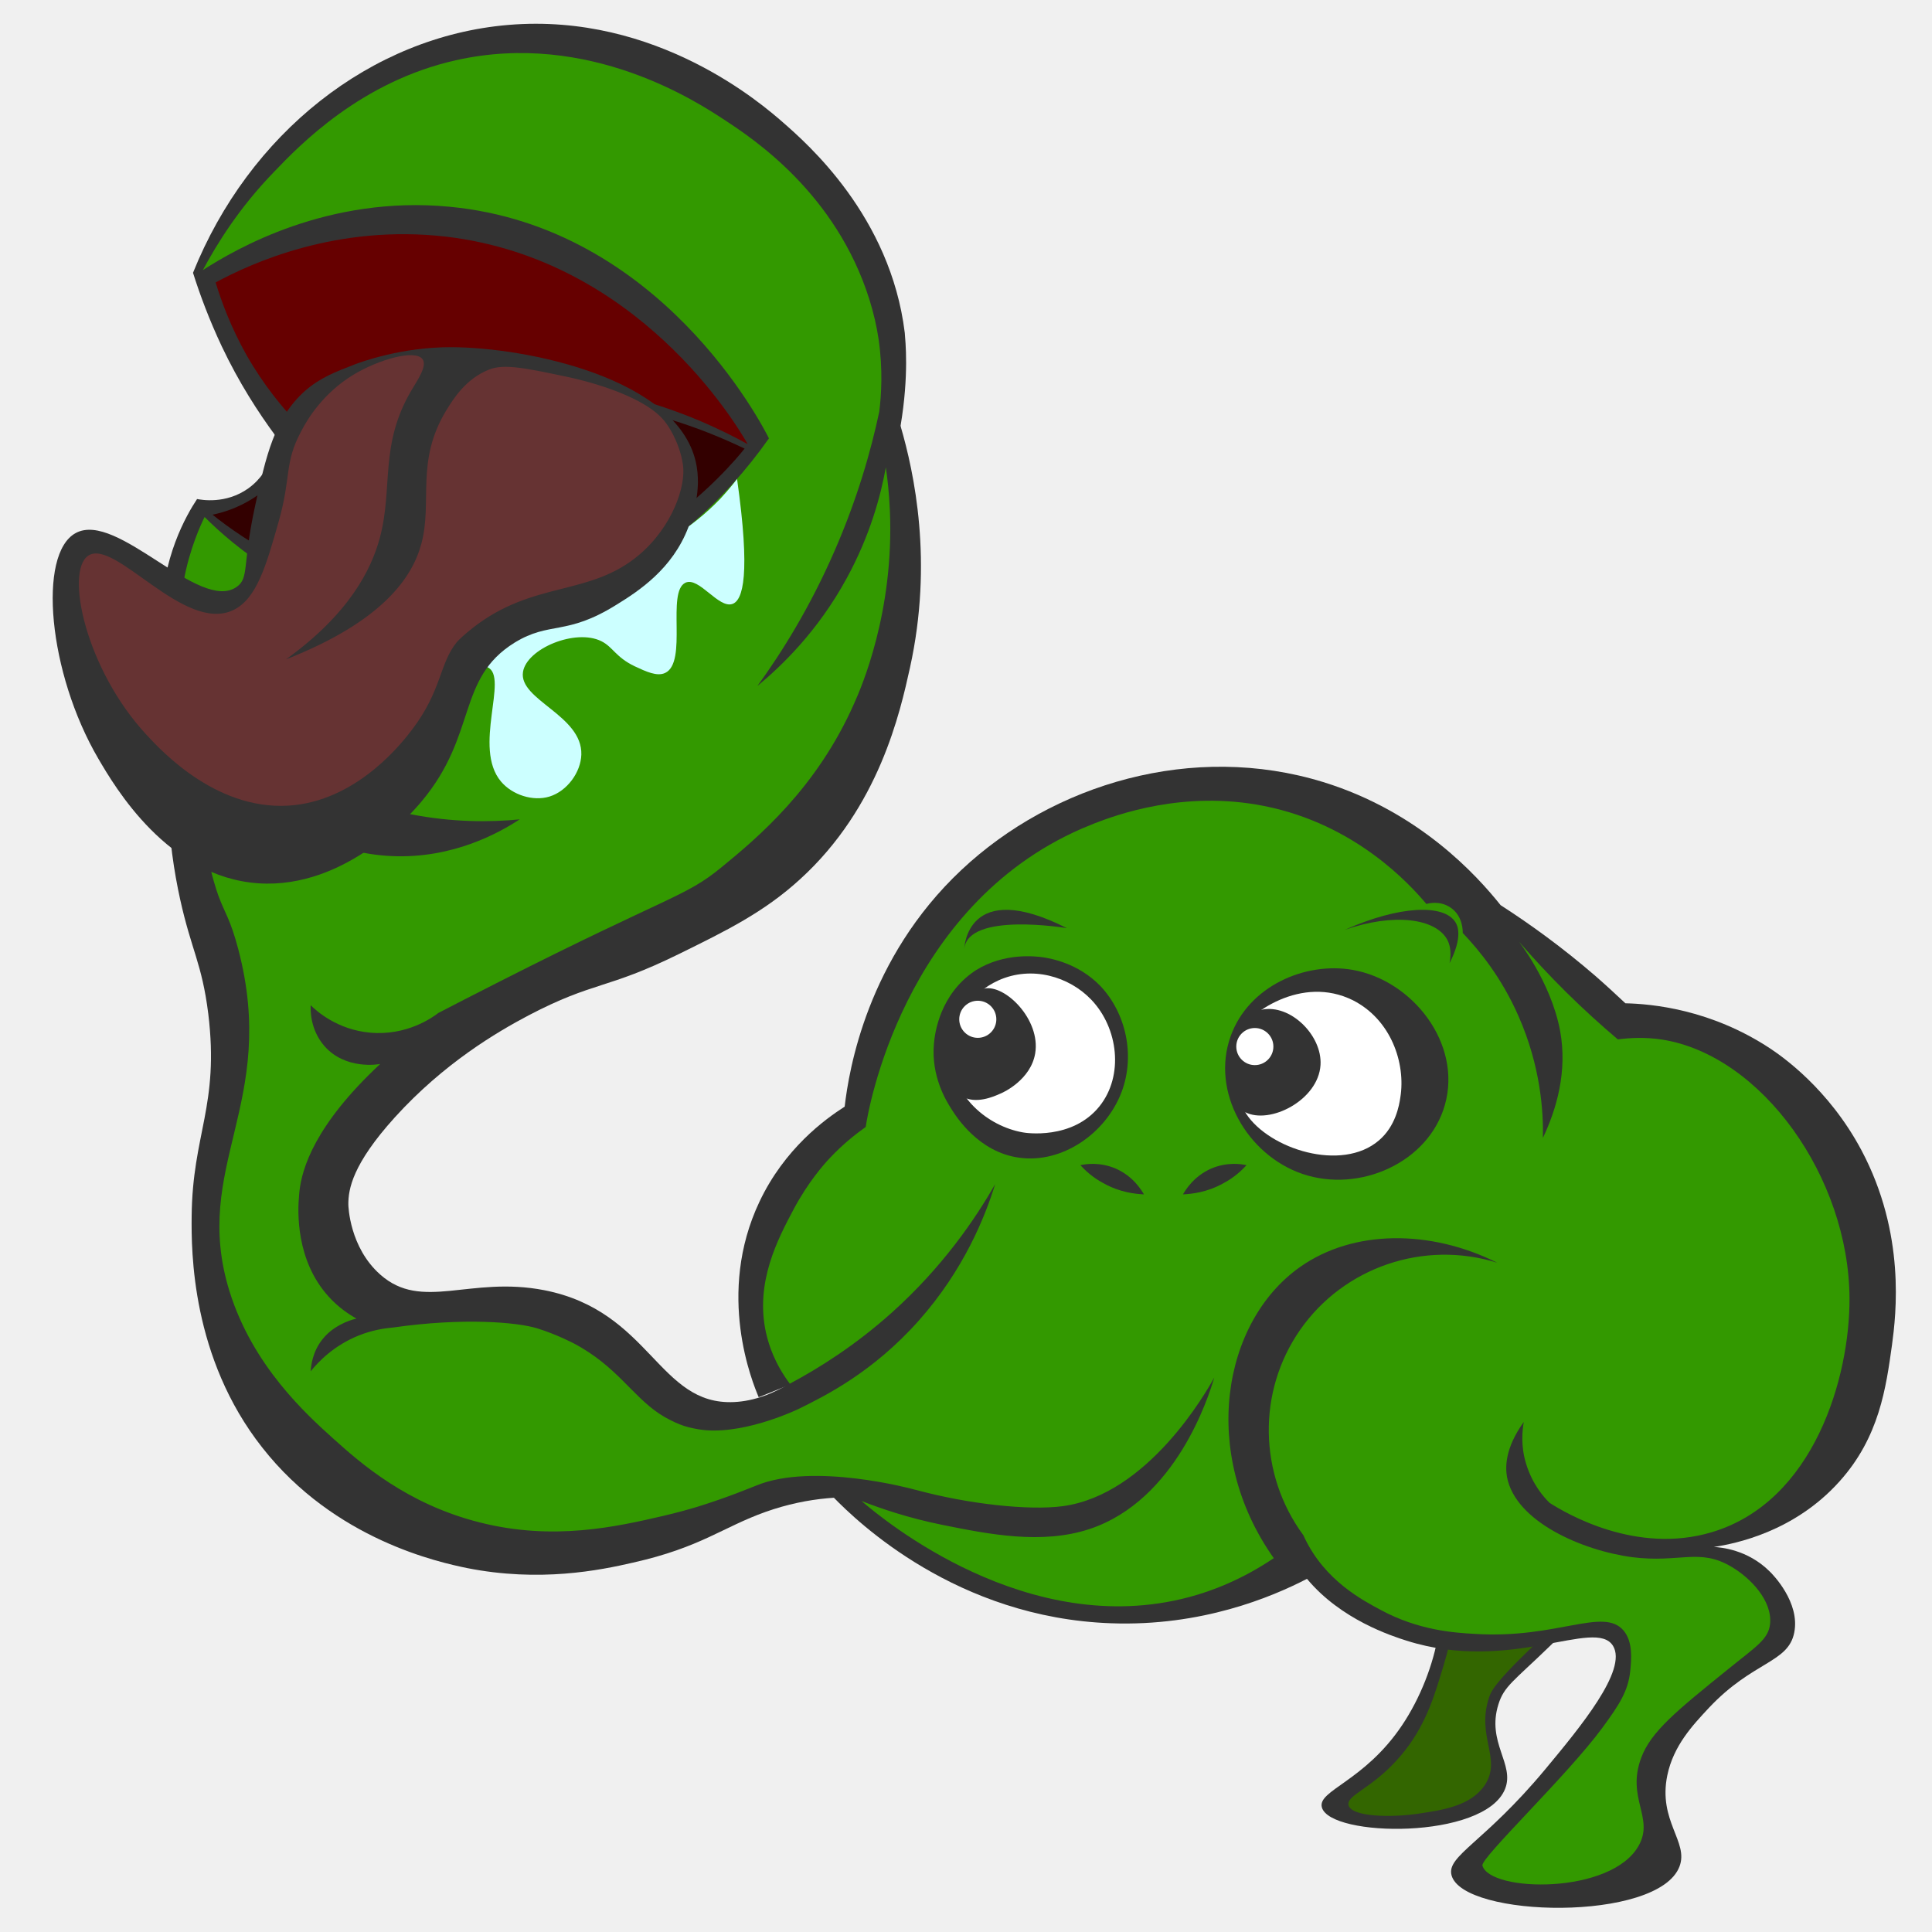
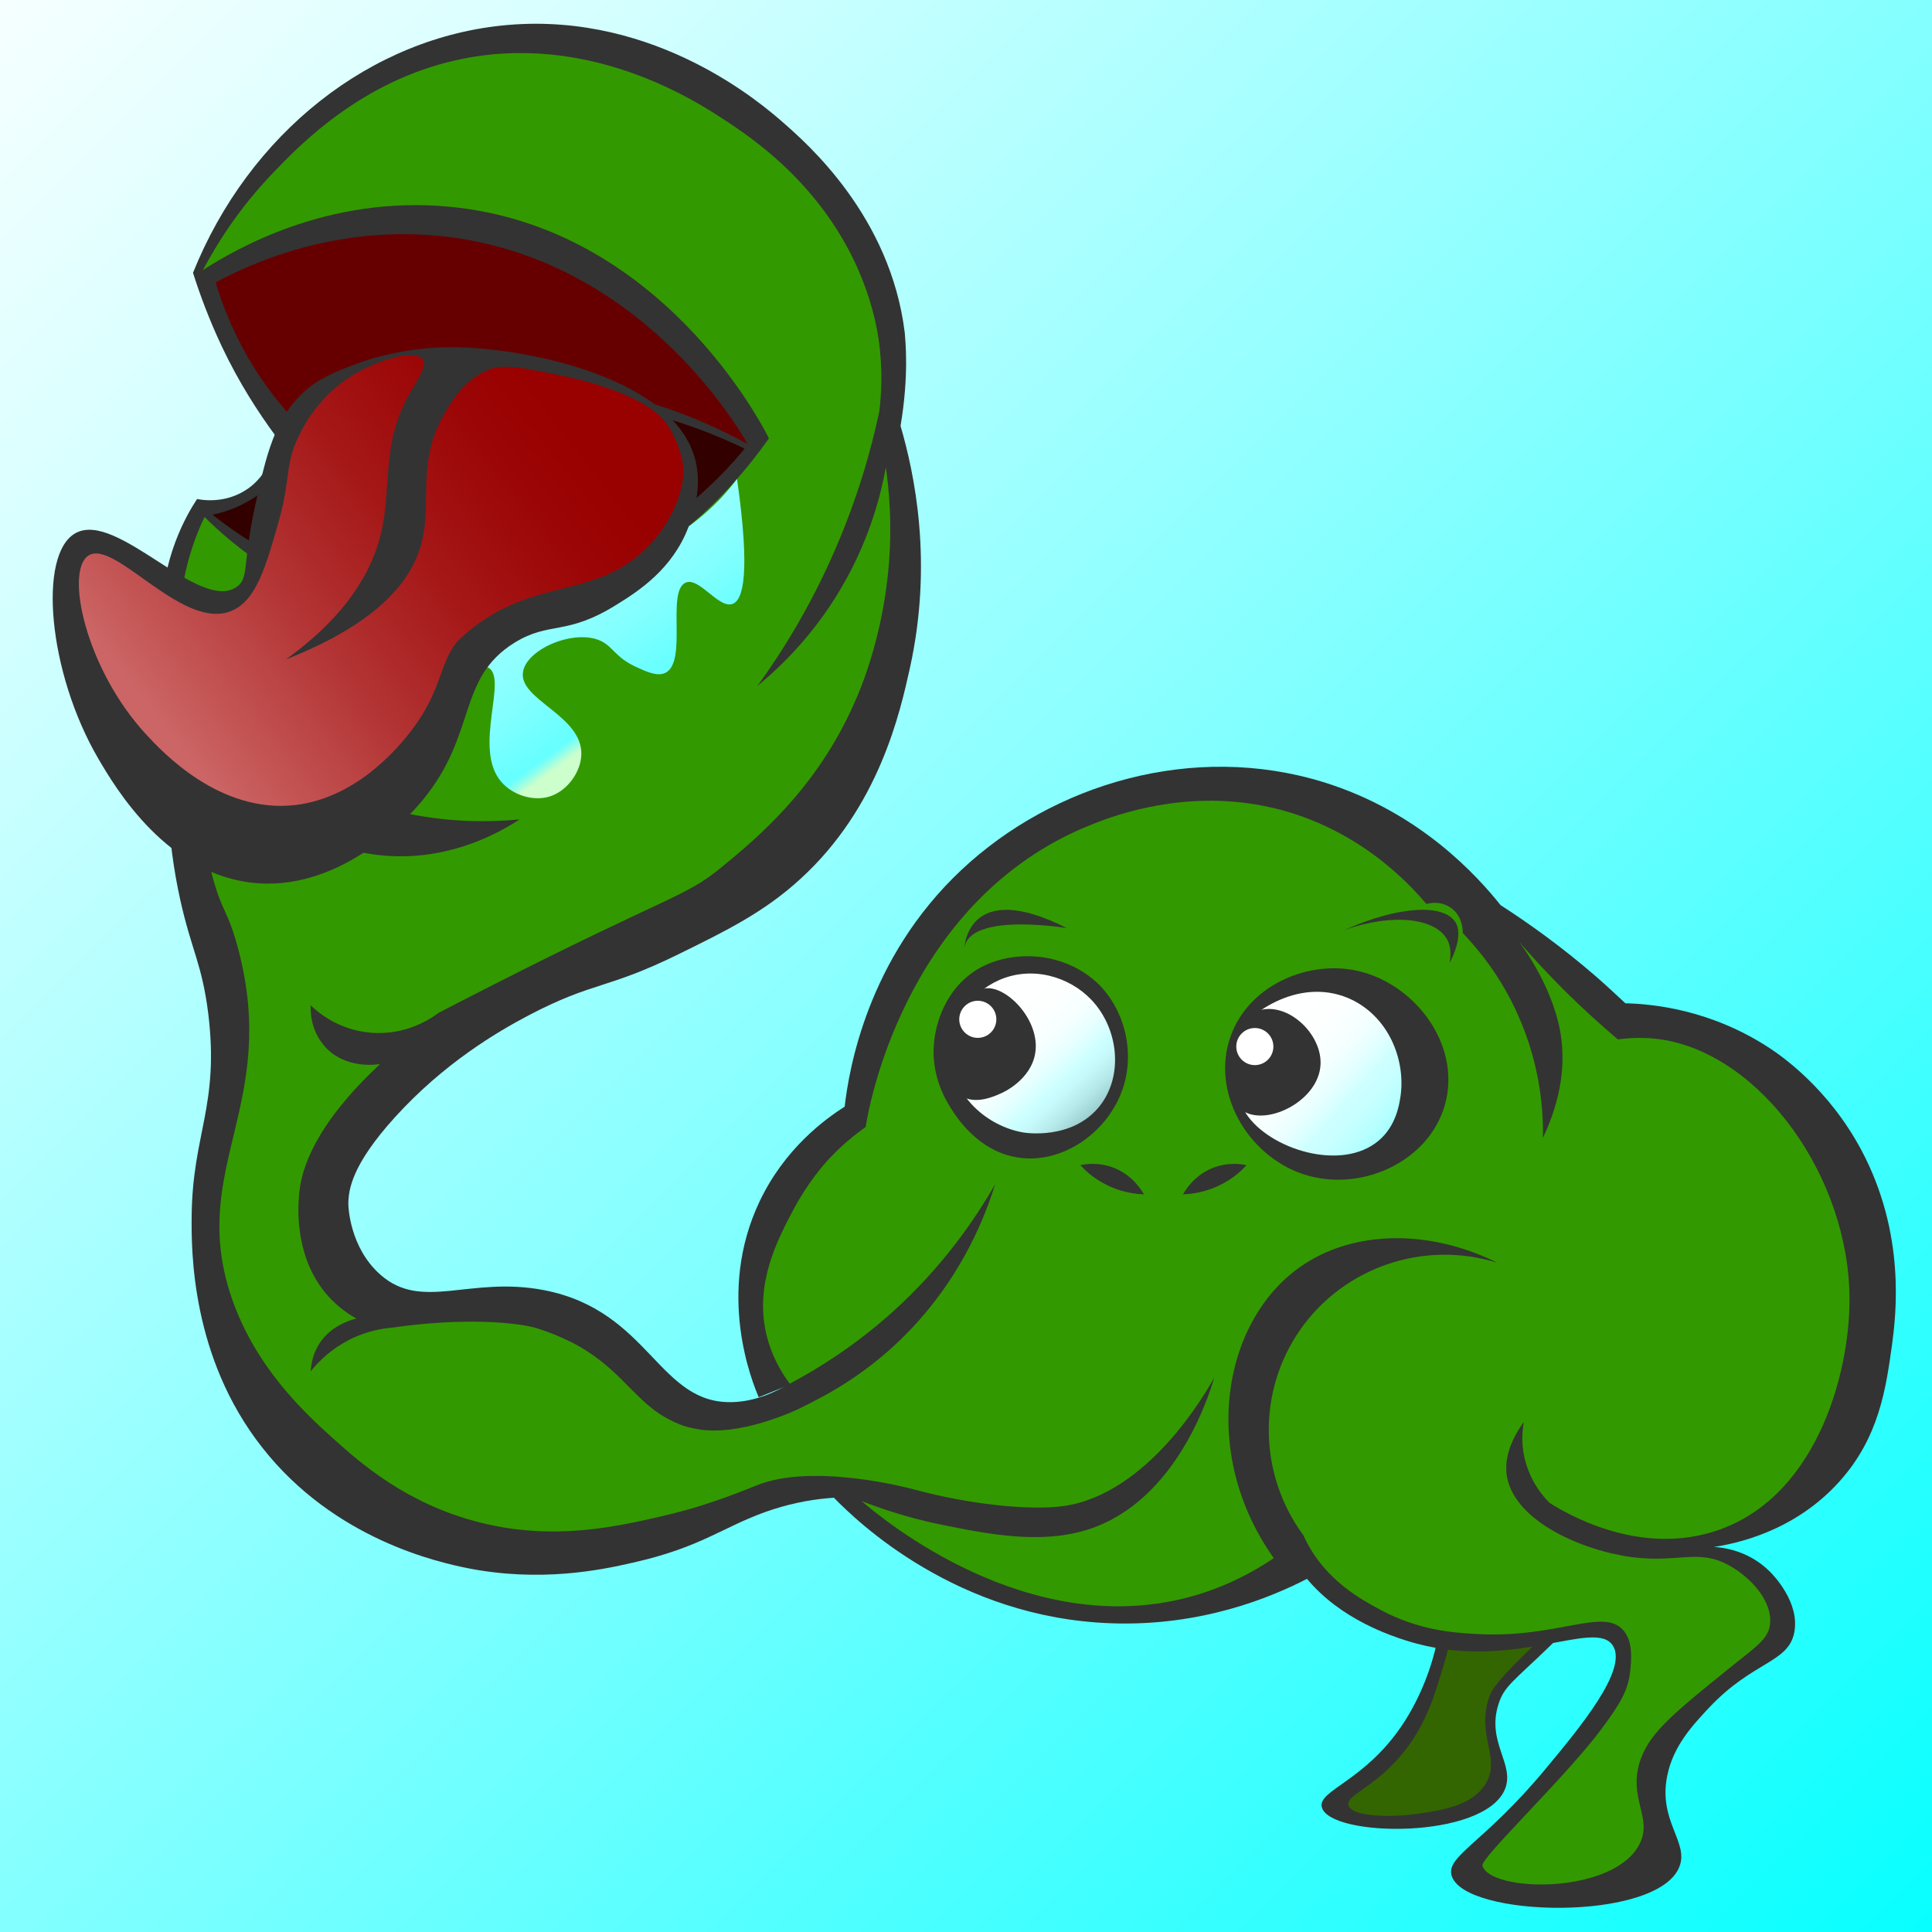
<svg xmlns="http://www.w3.org/2000/svg" version="1.1" id="レイヤー_1" x="0px" y="0px" viewBox="0 0 1000 1000" style="enable-background:new 0 0 1000 1000;" xml:space="preserve">
  <style type="text/css">
- 	.st0{display:none;}
- 	.st1{display:inline;}
- 	.st2{fill:#333333;}
- 	.st3{fill:#336600;}
- 	.st4{fill:#339900;}
- 	.st5{fill:#660000;}
- 	.st6{fill:#CCFFFF;}
- 	.st7{fill:#330000;}
- 	.st8{fill:#663333;}
+ 	.st0{fill:url(#SVGID_1_);}
+ 	.st1{fill:#333333;}
+ 	.st2{fill:#336600;}
+ 	.st3{fill:#339900;}
+ 	.st4{fill:#660000;}
+ 	.st5{fill:url(#SVGID_2_);}
+ 	.st6{fill:#330000;}
+ 	.st7{fill:url(#SVGID_3_);}
+ 	.st8{fill:url(#SVGID_4_);}
	.st9{fill:#FFFFFF;}
+ 	.st10{fill:url(#SVGID_5_);}
</style>
-   <g id="background" class="st0">
-     <g id="backgound" class="st1">
-       <rect x="-49.5" y="-49.5" width="1099" height="1099" />
-       <path d="M1049-49v1098H-49V-49H1049 M1050-50H-50v1100h1100V-50L1050-50z" />
-     </g>
-   </g>
+   <linearGradient id="SVGID_1_" gradientUnits="userSpaceOnUse" x1="-40.51" y1="-45.23" x2="1029.278" y2="1033.9">
+     <stop offset="0" style="stop-color:#FFFFFF" />
+     <stop offset="0.168" style="stop-color:#DAFFFF" />
+     <stop offset="0.544" style="stop-color:#7AFFFF" />
+     <stop offset="1" style="stop-color:#00FFFF" />
+   </linearGradient>
+   <rect x="-49.5" y="-49.5" class="st0" width="1099" height="1099" />
  <g id="レイヤー_8_2_">
-     <path class="st2" d="M896.5,722.4c-32.9,42.3-114.8,40.5-113.9,44.7c0.3,1.7,13-1.7,27.8,4.1c11.8,4.5,29.2,16.5,30.2,31.5   c0.7,11.1-12.4,24.2-38.9,49.8c-18.3,17.7-23.2,20.3-26.1,29.6c-6.3,19.8,8.6,31,3.4,43.9c-10.7,26.4-90.6,25-94.8,9.5   c-2.4-8.8,21.9-13.3,41.5-42.5c18.9-28.1,27.3-70.3,11.9-83.5c-13.7-11.7-33.1,10.3-72.2,5.1c-4.1-0.5-51.2-7.4-71.1-43.9   c-20.6-37.7,1.8-82,9.6-97.3c20.5-40.6,54.9-61.2,88-81c29.5-17.5,54.1-25.9,63.6-28.9c40.3-12.8,76-24.2,104.8-10.8   C912.5,577.1,931.9,676.8,896.5,722.4z" />
-     <path class="st3" d="M733.8,938.8c13-1.9,27.5-4.1,34.7-14.8c9.1-13.7-4.6-25.1,2.3-45.6c1.2-3.5,3.5-8.6,31.8-35   c26.5-24.5,34.8-29.5,34.2-39c-0.6-11-12.5-18.9-18.7-22.9c-15.9-10.4-32.4-9.5-38.5-8.8c-4.3-2-12.9-6.7-19.7-16.3   c-10.2-14.5-8.8-30-8.4-34.1c0.9,6,3.8,18.3,13.4,29.7c5.3,6.1,10.8,10.1,15,12.5c6.6-0.7,16.2-2.1,27.5-4.4   c24.4-4.9,45.6-9.1,60.9-18.8c37.5-23.5,40.1-79.1,40.2-83.5c1.4-38.1-16.2-87.4-54.4-103.1c-7.5-3-24.9-8.7-77.9,7.9   c-57.5,18.1-125,39.2-163.6,103.6c-11.9,19.8-34.9,58.2-19.8,93.6c14,33.1,58.5,57.8,94,51.9c21.1-3.5,39.5-18,52.9-8.6   c5.9,4.1,7.9,10.9,10,17.9c5.1,16.9,0.4,31.6-4.2,46.6c-3.8,12.3-8.9,28.9-23.1,44.1c-13.4,14.5-25.6,17.6-24.4,22.7   C699.7,940.5,720.2,940.8,733.8,938.8z" />
+     <path class="st1" d="M896.5,722.4c-32.9,42.3-114.8,40.5-113.9,44.7c0.3,1.7,13-1.7,27.8,4.1c11.8,4.5,29.2,16.5,30.2,31.5   c0.7,11.1-12.4,24.2-38.9,49.8c-18.3,17.7-23.2,20.3-26.1,29.6c-6.3,19.8,8.6,31,3.4,43.9c-10.7,26.4-90.6,25-94.8,9.5   c-2.4-8.8,21.9-13.3,41.5-42.5c18.9-28.1,27.3-70.3,11.9-83.5c-13.7-11.7-33.1,10.3-72.2,5.1c-4.1-0.5-51.2-7.4-71.1-43.9   c-20.6-37.7,1.8-82,9.6-97.3c20.5-40.6,54.9-61.2,88-81c29.5-17.5,54.1-25.9,63.6-28.9c40.3-12.8,76-24.2,104.8-10.8   C912.5,577.1,931.9,676.8,896.5,722.4z" />
+     <path class="st2" d="M733.8,938.8c13-1.9,27.5-4.1,34.7-14.8c9.1-13.7-4.6-25.1,2.3-45.6c1.2-3.5,3.5-8.6,31.8-35   c26.5-24.5,34.8-29.5,34.2-39c-0.6-11-12.5-18.9-18.7-22.9c-15.9-10.4-32.4-9.5-38.5-8.8c-4.3-2-12.9-6.7-19.7-16.3   c-10.2-14.5-8.8-30-8.4-34.1c0.9,6,3.8,18.3,13.4,29.7c5.3,6.1,10.8,10.1,15,12.5c6.6-0.7,16.2-2.1,27.5-4.4   c24.4-4.9,45.6-9.1,60.9-18.8c37.5-23.5,40.1-79.1,40.2-83.5c1.4-38.1-16.2-87.4-54.4-103.1c-7.5-3-24.9-8.7-77.9,7.9   c-57.5,18.1-125,39.2-163.6,103.6c-11.9,19.8-34.9,58.2-19.8,93.6c14,33.1,58.5,57.8,94,51.9c21.1-3.5,39.5-18,52.9-8.6   c5.9,4.1,7.9,10.9,10,17.9c5.1,16.9,0.4,31.6-4.2,46.6c-3.8,12.3-8.9,28.9-23.1,44.1c-13.4,14.5-25.6,17.6-24.4,22.7   C699.7,940.5,720.2,940.8,733.8,938.8z" />
  </g>
  <g id="レイヤー_9_2_">
-     <path class="st2" d="M963.5,595.4c-17.2-32.3-41.6-48.9-47.1-52.6c-31.1-20.6-61.9-23.2-75.1-23.5c-5-4.7-10.2-9.5-15.7-14.3   c-16.7-14.4-33.2-26.4-48.9-36.5c-12.2-15.3-42.1-48.4-91.8-63.7c-67.2-20.7-139.7,0.7-187.4,45.6   c-48.6,45.7-58.1,103.3-60.3,122.4c-10.2,6.5-31.1,21.7-44.1,49.2c-22.6,47.7-3.6,93.6-0.4,101.2c25.1-10.1,50.3-20.2,75.4-30.3   c-1.8,9.6-4.6,20.5-8.9,32.2c-8.1,21.6-18.7,38.2-27.7,50c12.3,12.6,63.7,62.3,143.6,65.1c46.8,1.7,83-13.5,101.4-23   c17.6,21.2,44,29.6,51.5,32c54.3,17.2,97.7-12.2,106.9,2.7c7.6,12.5-17,42.1-35.1,63.9c-31.7,38.1-51.1,44.7-48.5,54.8   c5.8,22.1,107,24.4,118-4.5c4.9-12.8-11.2-23.5-6.3-47.2c3.2-15.4,13.1-25.9,21.6-35c22.8-24.2,41-23.1,44.1-38.9   c3.1-15.6-11.1-30.1-12.8-31.7c-11.4-11.3-25.3-12.4-28.8-12.6c11.1-1.7,41.6-7.8,65-33.9c20.7-23,24.1-48.6,27.2-70.7   C981.4,680.4,986.5,638.7,963.5,595.4z" />
-     <path class="st2" d="M539.8,495.7c6.6,2.8,22.4,10.6,31.8,27.2c2.4,4.2,6.2,11.1,6.6,21c0.1,2.5,0.1,8.9-2.7,16.4   c-5.3,13.9-16.4,20.6-19.7,22.6c-10.7,6.4-21.1,6.7-27.1,6.9c-5.4,0.2-9.8-0.3-12.9-0.7c-5.5,4.2-13.3,10.8-21.7,19.8   c-20.2,21.7-26.6,40.1-35,54.1c-1.6,2.6-37,60.7-79.1,62.7c-39.3,1.9-43.1-47.1-98.3-57.9c-38.5-7.5-63.3,11.1-84.9-8.1   c-15.9-14.1-16.5-35.4-16.5-36.4c0-7.7,2-20.6,24.1-45c25.4-28,52.8-44.1,69.1-52.7c34.2-17.9,40.1-13.2,77.9-31.8   c24.4-12,44-21.6,62.7-38.7c41-37.3,51.8-86.5,56.9-109.5c12.1-54.9,2.2-100.9-4.9-125.2c-5.6,18-33.4,100.8-118.3,144.8   c-79.4,41.2-178,32.6-256-21.2c-9.1,53-4.7,93.5,1.4,121.3c5.9,26.8,11.3,33.2,14.6,59.4c5.8,47.7-8.2,62.1-8.6,104.8   c-0.2,18.3-0.1,73.2,36.5,119.7c37.6,48,92,59.5,105.9,62.4c37.7,7.5,68.8,1.2,86.1-2.8c35.1-7.9,46.2-18.3,68.7-26.3   c88.2-31.1,151.8,45.9,213.7,14c15-7.8,35.3-24.7,49.1-67.1c-52.3-111.5-67.9-154.6-66.6-164.6c0.1-0.5,0.2-5,0.6-11.1   c0.3-4.5,0.4-13.7-4.3-23.6c-4.6-9.7-11.4-15-18.6-20.3C564.4,505.5,554.4,499.2,539.8,495.7z" />
-     <path class="st2" d="M466.1,220.6c-14.8,88.1-77.4,144.8-81.9,149.4c0,0-78.2,69.6-186,64c-26.8-1.5-44.3-9.3-48.7-11.4   c-29-13.7-44-35.3-47-39.9c-17.5-26.3-18.9-52.4-18.9-62.3c-0.1-31.4,12.9-53.8,18.4-62.1c2.2,0.4,14.8,2.8,26.5-5.5   c13.5-9.7,14.2-25.4,14.2-27.1c-9-12.2-19-27.6-27.9-46.4c-6.5-13.8-11.3-26.7-14.9-38.1c28.9-72,92-122.3,163.2-128.3   c77-6.5,131.9,41.5,142.1,50.4c12.6,11,55.7,48.6,63.1,108.9C468.6,176.4,470.6,193.9,466.1,220.6z" />
-     <path class="st4" d="M896.1,810.9c-16.5-9.8-26.7-1.8-51.2-4.9c-25.8-3.4-60.6-18.4-64.9-41.6c-0.8-4.9-1.2-14.6,8.7-28.4   c-0.7,4.1-1.7,12.2,1.2,21.6c3.2,10.6,9.1,17.3,12.2,20.3c8.8,5.6,44.8,26.8,83.8,15.2c53.2-15.8,71.6-80.5,71.4-121.1   c-0.3-62.6-45.4-125.7-96.9-133.9c-9.1-1.4-17.1-0.9-23-0.1c-8.6-7.3-17.6-15.4-26.8-24.5c-9-8.9-17.1-17.7-24.3-26   c-1.2-1.4,16.3,20,21.2,46c3.9,21.2-1.9,40.7-8.9,55.5c0.3-13.4-1.1-36.9-12.6-63c-8.8-20.1-20.5-34.3-28.9-43.1   c0-0.4,0.4-8.7-6.4-13.2c-5.5-3.7-11.5-2.1-12.4-1.8c-8.5-10.1-36.7-41.3-83.9-50.7c-41.9-8.4-77,4.8-87.7,8.9c0,0-3.5,1.4-6.8,2.8   c-92.7,40.4-110.7,146.4-111.8,154.4c-5.2,3.7-11.8,8.9-18.4,15.9c-3.5,3.7-11.4,12.7-18.8,26.5c-8.3,15.6-20.2,38.1-14.4,64.2   c1.5,6.6,4.6,16,12.3,26.3c15.2-8.1,33.8-19.8,52.7-36.7c26.4-23.7,43.2-48.4,53.6-66.6c-5.3,17.1-16.2,44.3-39.5,70.6   c-24,27-48.8,39.1-61.9,45.6c0,0-26.1,12.8-48.1,11.2c-5.1-0.4-9.7-1.7-9.7-1.7c-2.6-0.7-5.5-1.8-9-3.6   c-16.2-8-23.4-22.7-42.2-35.1c-2.6-1.7-5.1-3.2-7.6-4.5c0,0-8.8-4.7-19.2-7.9c-10.2-3.1-37.9-5.6-74.3-0.4   c-4.7,0.4-11,1.4-17.8,4.1c-13,5.2-21.1,13.7-25,18.6c0.2-3.1,1-10.3,6.2-16.7c3.4-4.3,7.5-6.5,9.1-7.4c3.3-1.8,6.3-2.7,8.4-3.2   c-3.9-2.2-9.4-5.8-14.5-11.5c-16.9-18.7-16-43.9-15.2-52.3c0-0.1,0.1-1.1,0.2-2.2c1.3-11.6,7.8-34.1,41.8-65.8   c-0.8,0.2-18.1,3.2-29-9.4c-7.3-8.5-7.1-18.5-7-21c3,3,13.8,12.7,30.8,14.2c18.9,1.7,32.2-7.8,35.3-10.2c7.2-3.7,18.3-9.5,32-16.4   c87.5-44.4,95.6-43.5,114.3-58.8c19.1-15.6,49.6-41.2,69-85.2c3.5-7.8,20.7-47.2,18.4-99.7c-0.4-9.2-1.3-16.9-2.1-22.3   c-2.6,14.5-8.1,35.2-20.3,57.5c-15,27.5-33.8,45.4-46.2,55.7c12.8-17.6,27.3-40.9,39.9-69.8c11.8-27,18.9-51.9,23.2-72.2   c1.1-8.7,1.9-21.8-0.3-37.3c-1-6.8-2.6-13.7-4.8-20.8c-17.3-54.9-60-83.1-75.1-93c-13.3-8.7-69.9-46.4-139-30.8   C186.8,42.2,155,75.2,142,88.8c-18.2,18.7-29.7,37.4-37,51C121.8,129,169.6,101,232.6,107C341.9,117.3,394.5,219.9,398,226.9   c-47.2,67.1-121.8,103.5-193.1,92.4c-49.9-7.8-83.8-36.5-99-51.7c-3.5,7-24.5,52.1-2.9,90.3c1.3,2.3,2.7,4.4,4.1,6.4   c15.8,15.7,51.3,46.6,105.2,57.1c21.9,4.3,41.4,4.2,56.7,2.7c-10.1,6.6-34.3,20.5-66.4,19c-62.4-2.9-95.3-60.8-97.5-64.8   c-0.8,35.3,1.6,61.7,4,71.9c2,8.4,4.2,14.1,4.2,14.1c3.1,8.3,6,11.7,10,26.9c21.1,80-24.6,112.5-4.5,177.2   c12.1,38.7,39.8,63.7,53.8,76.3c14,12.6,38,33.8,75.7,43.3c38.2,9.7,70.9,2.2,95.1-3.4c6.8-1.6,12.6-3.2,17.6-4.7   c16.4-5.1,27.8-10,30.5-11c29.5-12.2,81.1,1.9,81.1,1.9c0.4,0.1,0.9,0.3,1.6,0.4c27.3,7.4,58.5,10.7,75.8,8.4   c44.2-5.9,74.5-59.3,78.5-66.6c-2.8,9.6-19.7,63.5-64.5,78.4c-24.7,8.2-52.3,2.7-76.1-2.1c-17.9-3.6-32.3-8.6-42-12.4   c11.4,9.8,86.1,71.9,169.4,49.8c12.5-3.3,27.8-9.3,44-20.2c-38.4-54.2-26.7-122.3,13.6-150.7c27.6-19.5,67.5-19.5,102.1-2.2   c-38-11.9-79.5,2.3-102.1,34.8c-22.2,31.9-21.5,74.7,1.7,106.2c0.2,0.3,0.4,0.9,0.7,1.5c10.7,22.3,30.1,32.2,39.7,37.4   c19.3,10.3,37.3,11.6,48.4,12.2c42.4,2.7,66.4-14,76.9-1.8c5,5.9,4.1,15,3.5,21.1c-1.1,10.3-5.6,17.3-14.5,29.4   c-17.9,24.4-63,67.3-62,71.2c3.8,13.9,67,15.2,81-10.5c7.9-14.4-6.6-24.5,1.2-45.3c5-13.5,18.3-24.3,44.8-45.7   c14.5-11.8,21.1-15.5,21.9-23.7C917.3,828.5,906.2,816.8,896.1,810.9z" />
-     <path class="st5" d="M111.6,146.2c18.3-9.9,62.6-30.3,119.4-23.7c99.3,11.8,150.1,96.9,156,107.4c-6.1-3.4-14.7-7.8-25.1-12.2   c-43.2-18.2-81.1-20.3-97.5-20.5c-49.8-0.7-88.5,13.1-109.8,22.6c-8.2-8.5-18.1-20.4-27-36C119.7,169.7,114.8,156.7,111.6,146.2z" />
-     <path class="st6" d="M381.5,247.9c7,49.4,3.1,62.8-2.4,64.7c-7.2,2.5-17.3-14.2-24.3-11c-10,4.7,1.3,41.1-10.5,46.7   c-4.2,2-9.9-0.7-15.7-3.4c-9.9-4.7-11.3-10-17.3-13c-13.4-6.7-38.7,3.8-40.6,15.9c-2.3,14.5,30.8,22.4,30.2,42.8   c-0.3,9.2-7.4,18.9-16.5,21.7c-8.5,2.6-19.2-0.8-25.1-7.8c-14.8-17.6,4.2-54.1-6.9-59.1c-0.2-0.1-0.3-0.1-0.8-0.3   c-7-2.5-48-17.6-46.2-29.2c2.8-18.3,107.3,4.8,167.4-57.7C376.7,254,379.6,250.4,381.5,247.9z" />
-     <path class="st7" d="M110,266.4c15,12,55.3,41,113.2,43.2c95.3,3.6,155.3-68.7,162.2-77.4c-23.9-11.5-44.6-17.3-58.8-20.4   c-83.8-18.3-162.4,7.9-178.2,29.3c-1.5,2-7.1,10.3-17.7,17C122.9,263,115.4,265.3,110,266.4z" />
-     <path class="st2" d="M183.9,188.5c2.2-0.8,23.5-8.9,49.7-8.8c38.7,0.1,116.4,15.8,126.5,59.2c3.5,15-2,29.3-3.8,34   c-8.3,21.7-25.7,33-37.2,40.1c-26.1,16.3-34.4,8.4-52.7,19.6c-30.2,18.7-19.1,47.4-48.1,82.1c-4.8,5.8-39,45.5-84.5,42.5   c-47-3.2-74.3-49.8-82.9-64.5c-26-44.4-31.5-106.1-11.7-116.8c21.5-11.7,64.2,41.6,83.4,27.8c6.4-4.6,2.8-11.1,9.3-41.2   c5.8-26.8,10.2-46.1,26-60.2C165.7,195.5,173.5,192.5,183.9,188.5z" />
-     <path class="st8" d="M182.7,194.1c13.3-8.1,32.2-13.4,36-8.2c2.5,3.5-2.4,10.5-5.6,15.9c-16.9,28.5-9.5,50.4-16.5,76.6   c-4.5,16.7-16.1,39.5-48.6,62.9c50.4-19.8,65.5-42.7,70.1-59.9c5.9-21.8-3.2-42.5,12.9-69c3.8-6.2,10.1-16.3,22.1-21.1   c7.9-3.2,19.5-0.7,42.5,4.2c5.8,1.3,34.2,8,46.5,20.4c1.2,1.2,2.1,2.3,3,3.6c0,0,6.6,8.8,8.4,21.1c1.6,11-5.4,31.9-22.7,46.6   c-25.7,21.7-54.6,13.1-86.1,37.8c-4.3,3.4-7.1,6-8.3,7.4c-9,11.1-7.7,24.9-23,45.1c-4.7,6.2-26.9,35.3-60.7,39.2   c-39.1,4.4-68.8-27.6-77-36.5c-31.3-33.8-42.2-84.5-30-92.6c13.8-9.1,49.5,40.3,75,28.2c12.2-5.8,17.1-23.2,23.5-45.7   c6.7-23.6,2.8-30.2,11.6-46.7C159.3,216.5,167.5,203.4,182.7,194.1z" />
+     <path class="st1" d="M963.5,595.4c-17.2-32.3-41.6-48.9-47.1-52.6c-31.1-20.6-61.9-23.2-75.1-23.5c-5-4.7-10.2-9.5-15.7-14.3   c-16.7-14.4-33.2-26.4-48.9-36.5c-12.2-15.3-42.1-48.4-91.8-63.7c-67.2-20.7-139.7,0.7-187.4,45.6   c-48.6,45.7-58.1,103.3-60.3,122.4c-10.2,6.5-31.1,21.7-44.1,49.2c-22.6,47.7-3.6,93.6-0.4,101.2c25.1-10.1,50.3-20.2,75.4-30.3   c-1.8,9.6-4.6,20.5-8.9,32.2c-8.1,21.6-18.7,38.2-27.7,50c12.3,12.6,63.7,62.3,143.6,65.1c46.8,1.7,83-13.5,101.4-23   c17.6,21.2,44,29.6,51.5,32c54.3,17.2,97.7-12.2,106.9,2.7c7.6,12.5-17,42.1-35.1,63.9c-31.7,38.1-51.1,44.7-48.5,54.8   c5.8,22.1,107,24.4,118-4.5c4.9-12.8-11.2-23.5-6.3-47.2c3.2-15.4,13.1-25.9,21.6-35c22.8-24.2,41-23.1,44.1-38.9   c3.1-15.6-11.1-30.1-12.8-31.7c-11.4-11.3-25.3-12.4-28.8-12.6c11.1-1.7,41.6-7.8,65-33.9c20.7-23,24.1-48.6,27.2-70.7   C981.4,680.4,986.5,638.7,963.5,595.4z" />
+     <path class="st1" d="M539.8,495.7c6.6,2.8,22.4,10.6,31.8,27.2c2.4,4.2,6.2,11.1,6.6,21c0.1,2.5,0.1,8.9-2.7,16.4   c-5.3,13.9-16.4,20.6-19.7,22.6c-10.7,6.4-21.1,6.7-27.1,6.9c-5.4,0.2-9.8-0.3-12.9-0.7c-5.5,4.2-13.3,10.8-21.7,19.8   c-20.2,21.7-26.6,40.1-35,54.1c-1.6,2.6-37,60.7-79.1,62.7c-39.3,1.9-43.1-47.1-98.3-57.9c-38.5-7.5-63.3,11.1-84.9-8.1   c-15.9-14.1-16.5-35.4-16.5-36.4c0-7.7,2-20.6,24.1-45c25.4-28,52.8-44.1,69.1-52.7c34.2-17.9,40.1-13.2,77.9-31.8   c24.4-12,44-21.6,62.7-38.7c41-37.3,51.8-86.5,56.9-109.5c12.1-54.9,2.2-100.9-4.9-125.2c-5.6,18-33.4,100.8-118.3,144.8   c-79.4,41.2-178,32.6-256-21.2c-9.1,53-4.7,93.5,1.4,121.3c5.9,26.8,11.3,33.2,14.6,59.4c5.8,47.7-8.2,62.1-8.6,104.8   c-0.2,18.3-0.1,73.2,36.5,119.7c37.6,48,92,59.5,105.9,62.4c37.7,7.5,68.8,1.2,86.1-2.8c35.1-7.9,46.2-18.3,68.7-26.3   c88.2-31.1,151.8,45.9,213.7,14c15-7.8,35.3-24.7,49.1-67.1c-52.3-111.5-67.9-154.6-66.6-164.6c0.1-0.5,0.2-5,0.6-11.1   c0.3-4.5,0.4-13.7-4.3-23.6c-4.6-9.7-11.4-15-18.6-20.3C564.4,505.5,554.4,499.2,539.8,495.7z" />
+     <path class="st1" d="M466.1,220.6c-14.8,88.1-77.4,144.8-81.9,149.4c0,0-78.2,69.6-186,64c-26.8-1.5-44.3-9.3-48.7-11.4   c-29-13.7-44-35.3-47-39.9c-17.5-26.3-18.9-52.4-18.9-62.3c-0.1-31.4,12.9-53.8,18.4-62.1c2.2,0.4,14.8,2.8,26.5-5.5   c13.5-9.7,14.2-25.4,14.2-27.1c-9-12.2-19-27.6-27.9-46.4c-6.5-13.8-11.3-26.7-14.9-38.1c28.9-72,92-122.3,163.2-128.3   c77-6.5,131.9,41.5,142.1,50.4c12.6,11,55.7,48.6,63.1,108.9C468.6,176.4,470.6,193.9,466.1,220.6z" />
+     <path class="st3" d="M896.1,810.9c-16.5-9.8-26.7-1.8-51.2-4.9c-25.8-3.4-60.6-18.4-64.9-41.6c-0.8-4.9-1.2-14.6,8.7-28.4   c-0.7,4.1-1.7,12.2,1.2,21.6c3.2,10.6,9.1,17.3,12.2,20.3c8.8,5.6,44.8,26.8,83.8,15.2c53.2-15.8,71.6-80.5,71.4-121.1   c-0.3-62.6-45.4-125.7-96.9-133.9c-9.1-1.4-17.1-0.9-23-0.1c-8.6-7.3-17.6-15.4-26.8-24.5c-9-8.9-17.1-17.7-24.3-26   c-1.2-1.4,16.3,20,21.2,46c3.9,21.2-1.9,40.7-8.9,55.5c0.3-13.4-1.1-36.9-12.6-63c-8.8-20.1-20.5-34.3-28.9-43.1   c0-0.4,0.4-8.7-6.4-13.2c-5.5-3.7-11.5-2.1-12.4-1.8c-8.5-10.1-36.7-41.3-83.9-50.7c-41.9-8.4-77,4.8-87.7,8.9c0,0-3.5,1.4-6.8,2.8   c-92.7,40.4-110.7,146.4-111.8,154.4c-5.2,3.7-11.8,8.9-18.4,15.9c-3.5,3.7-11.4,12.7-18.8,26.5c-8.3,15.6-20.2,38.1-14.4,64.2   c1.5,6.6,4.6,16,12.3,26.3c15.2-8.1,33.8-19.8,52.7-36.7c26.4-23.7,43.2-48.4,53.6-66.6c-5.3,17.1-16.2,44.3-39.5,70.6   c-24,27-48.8,39.1-61.9,45.6c0,0-26.1,12.8-48.1,11.2c-5.1-0.4-9.7-1.7-9.7-1.7c-2.6-0.7-5.5-1.8-9-3.6   c-16.2-8-23.4-22.7-42.2-35.1c-2.6-1.7-5.1-3.2-7.6-4.5c0,0-8.8-4.7-19.2-7.9c-10.2-3.1-37.9-5.6-74.3-0.4   c-4.7,0.4-11,1.4-17.8,4.1c-13,5.2-21.1,13.7-25,18.6c0.2-3.1,1-10.3,6.2-16.7c3.4-4.3,7.5-6.5,9.1-7.4c3.3-1.8,6.3-2.7,8.4-3.2   c-3.9-2.2-9.4-5.8-14.5-11.5c-16.9-18.7-16-43.9-15.2-52.3c0-0.1,0.1-1.1,0.2-2.2c1.3-11.6,7.8-34.1,41.8-65.8   c-0.8,0.2-18.1,3.2-29-9.4c-7.3-8.5-7.1-18.5-7-21c3,3,13.8,12.7,30.8,14.2c18.9,1.7,32.2-7.8,35.3-10.2c7.2-3.7,18.3-9.5,32-16.4   c87.5-44.4,95.6-43.5,114.3-58.8c19.1-15.6,49.6-41.2,69-85.2c3.5-7.8,20.7-47.2,18.4-99.7c-0.4-9.2-1.3-16.9-2.1-22.3   c-2.6,14.5-8.1,35.2-20.3,57.5c-15,27.5-33.8,45.4-46.2,55.7c12.8-17.6,27.3-40.9,39.9-69.8c11.8-27,18.9-51.9,23.2-72.2   c1.1-8.7,1.9-21.8-0.3-37.3c-1-6.8-2.6-13.7-4.8-20.8c-17.3-54.9-60-83.1-75.1-93c-13.3-8.7-69.9-46.4-139-30.8   c-49.1,11-80.9,44-93.9,57.6c-18.2,18.7-29.7,37.4-37,51C121.8,129,169.6,101,232.6,107C341.9,117.3,394.5,219.9,398,226.9   c-47.2,67.1-121.8,103.5-193.1,92.4c-49.9-7.8-83.8-36.5-99-51.7c-3.5,7-24.5,52.1-2.9,90.3c1.3,2.3,2.7,4.4,4.1,6.4   c15.8,15.7,51.3,46.6,105.2,57.1c21.9,4.3,41.4,4.2,56.7,2.7c-10.1,6.6-34.3,20.5-66.4,19c-62.4-2.9-95.3-60.8-97.5-64.8   c-0.8,35.3,1.6,61.7,4,71.9c2,8.4,4.2,14.1,4.2,14.1c3.1,8.3,6,11.7,10,26.9c21.1,80-24.6,112.5-4.5,177.2   c12.1,38.7,39.8,63.7,53.8,76.3s38,33.8,75.7,43.3c38.2,9.7,70.9,2.2,95.1-3.4c6.8-1.6,12.6-3.2,17.6-4.7c16.4-5.1,27.8-10,30.5-11   c29.5-12.2,81.1,1.9,81.1,1.9c0.4,0.1,0.9,0.3,1.6,0.4c27.3,7.4,58.5,10.7,75.8,8.4c44.2-5.9,74.5-59.3,78.5-66.6   c-2.8,9.6-19.7,63.5-64.5,78.4c-24.7,8.2-52.3,2.7-76.1-2.1c-17.9-3.6-32.3-8.6-42-12.4c11.4,9.8,86.1,71.9,169.4,49.8   c12.5-3.3,27.8-9.3,44-20.2c-38.4-54.2-26.7-122.3,13.6-150.7c27.6-19.5,67.5-19.5,102.1-2.2c-38-11.9-79.5,2.3-102.1,34.8   c-22.2,31.9-21.5,74.7,1.7,106.2c0.2,0.3,0.4,0.9,0.7,1.5c10.7,22.3,30.1,32.2,39.7,37.4c19.3,10.3,37.3,11.6,48.4,12.2   c42.4,2.7,66.4-14,76.9-1.8c5,5.9,4.1,15,3.5,21.1c-1.1,10.3-5.6,17.3-14.5,29.4c-17.9,24.4-63,67.3-62,71.2   c3.8,13.9,67,15.2,81-10.5c7.9-14.4-6.6-24.5,1.2-45.3c5-13.5,18.3-24.3,44.8-45.7c14.5-11.8,21.1-15.5,21.9-23.7   C917.3,828.5,906.2,816.8,896.1,810.9z" />
+     <path class="st4" d="M111.6,146.2c18.3-9.9,62.6-30.3,119.4-23.7c99.3,11.8,150.1,96.9,156,107.4c-6.1-3.4-14.7-7.8-25.1-12.2   c-43.2-18.2-81.1-20.3-97.5-20.5c-49.8-0.7-88.5,13.1-109.8,22.6c-8.2-8.5-18.1-20.4-27-36C119.7,169.7,114.8,156.7,111.6,146.2z" />
+     <linearGradient id="SVGID_2_" gradientUnits="userSpaceOnUse" x1="294.06" y1="290.147" x2="343.958" y2="358.525">
+       <stop offset="0" style="stop-color:#99FFFF" />
+       <stop offset="0.229" style="stop-color:#93FFFF" />
+       <stop offset="0.539" style="stop-color:#82FFFF" />
+       <stop offset="0.886" style="stop-color:#66FFFF" />
+       <stop offset="0.908" style="stop-color:#78FFF6" />
+       <stop offset="0.952" style="stop-color:#A8FFDE" />
+       <stop offset="0.983" style="stop-color:#CCFFCC" />
+     </linearGradient>
+     <path class="st5" d="M381.5,247.9c7,49.4,3.1,62.8-2.4,64.7c-7.2,2.5-17.3-14.2-24.3-11c-10,4.7,1.3,41.1-10.5,46.7   c-4.2,2-9.9-0.7-15.7-3.4c-9.9-4.7-11.3-10-17.3-13c-13.4-6.7-38.7,3.8-40.6,15.9c-2.3,14.5,30.8,22.4,30.2,42.8   c-0.3,9.2-7.4,18.9-16.5,21.7c-8.5,2.6-19.2-0.8-25.1-7.8c-14.8-17.6,4.2-54.1-6.9-59.1c-0.2-0.1-0.3-0.1-0.8-0.3   c-7-2.5-48-17.6-46.2-29.2c2.8-18.3,107.3,4.8,167.4-57.7C376.7,254,379.6,250.4,381.5,247.9z" />
+     <path class="st6" d="M110,266.4c15,12,55.3,41,113.2,43.2c95.3,3.6,155.3-68.7,162.2-77.4c-23.9-11.5-44.6-17.3-58.8-20.4   c-83.8-18.3-162.4,7.9-178.2,29.3c-1.5,2-7.1,10.3-17.7,17C122.9,263,115.4,265.3,110,266.4z" />
+     <path class="st1" d="M183.9,188.5c2.2-0.8,23.5-8.9,49.7-8.8c38.7,0.1,116.4,15.8,126.5,59.2c3.5,15-2,29.3-3.8,34   c-8.3,21.7-25.7,33-37.2,40.1c-26.1,16.3-34.4,8.4-52.7,19.6c-30.2,18.7-19.1,47.4-48.1,82.1c-4.8,5.8-39,45.5-84.5,42.5   c-47-3.2-74.3-49.8-82.9-64.5c-26-44.4-31.5-106.1-11.7-116.8c21.5-11.7,64.2,41.6,83.4,27.8c6.4-4.6,2.8-11.1,9.3-41.2   c5.8-26.8,10.2-46.1,26-60.2C165.7,195.5,173.5,192.5,183.9,188.5z" />
+     <linearGradient id="SVGID_3_" gradientUnits="userSpaceOnUse" x1="289.582" y1="210.35" x2="77.615" y2="375.731">
+       <stop offset="0" style="stop-color:#990000" />
+       <stop offset="0.163" style="stop-color:#9C0606" />
+       <stop offset="0.384" style="stop-color:#A51717" />
+       <stop offset="0.638" style="stop-color:#B33434" />
+       <stop offset="0.915" style="stop-color:#C75B5B" />
+       <stop offset="0.983" style="stop-color:#CC6666" />
+     </linearGradient>
+     <path class="st7" d="M182.7,194.1c13.3-8.1,32.2-13.4,36-8.2c2.5,3.5-2.4,10.5-5.6,15.9c-16.9,28.5-9.5,50.4-16.5,76.6   c-4.5,16.7-16.1,39.5-48.6,62.9c50.4-19.8,65.5-42.7,70.1-59.9c5.9-21.8-3.2-42.5,12.9-69c3.8-6.2,10.1-16.3,22.1-21.1   c7.9-3.2,19.5-0.7,42.5,4.2c5.8,1.3,34.2,8,46.5,20.4c1.2,1.2,2.1,2.3,3,3.6c0,0,6.6,8.8,8.4,21.1c1.6,11-5.4,31.9-22.7,46.6   c-25.7,21.7-54.6,13.1-86.1,37.8c-4.3,3.4-7.1,6-8.3,7.4c-9,11.1-7.7,24.9-23,45.1c-4.7,6.2-26.9,35.3-60.7,39.2   c-39.1,4.4-68.8-27.6-77-36.5c-31.3-33.8-42.2-84.5-30-92.6c13.8-9.1,49.5,40.3,75,28.2c12.2-5.8,17.1-23.2,23.5-45.7   c6.7-23.6,2.8-30.2,11.6-46.7C159.3,216.5,167.5,203.4,182.7,194.1z" />
  </g>
  <g id="レイヤー_4_2_">
    <g id="レイヤー_5_2_">
      <g id="レイヤー_7_2_">
-         <path class="st2" d="M580.5,565.3c-8.2,21.5-30.9,37.1-53.1,33.9c-20.9-2.9-32.4-21.1-35.1-25.4c-2.6-4.1-10.4-16.7-8.9-33.6     c0.5-6,3.3-25.4,20.8-37.4c0.2-0.1,0.5-0.3,0.9-0.6c14.9-9.3,31.2-7.2,34.8-6.7c3.8,0.6,18.1,2.9,29.7,14.9     C582.8,524.4,587.7,546.3,580.5,565.3z" />
-         <path class="st9" d="M569.1,572.6c-14.1,17.6-38.5,13.8-39.8,13.5c-17.9-3.2-36.2-18.3-37.1-39.6c-0.6-16.6,9.5-32.3,24.7-39.1     c17.2-7.7,36.5-2,48,10.1C578.8,532.1,581.8,556.7,569.1,572.6z" />
-         <path class="st2" d="M535.8,545.3c-2.3,13.5-16.3,20.1-17.9,20.7c-3.3,1.5-13.1,5.9-20.2,1.3c-8.3-5.4-8.2-20.6-5.6-30     c0-0.2,0.1-0.3,0.1-0.4c1.7-6,8.2-23.1,17.2-25.2C520.1,509.3,538.8,527.7,535.8,545.3z" />
-         <ellipse transform="matrix(0.7071 -0.7071 0.7071 0.7071 -224.8286 512.3798)" class="st9" cx="506.1" cy="527.6" rx="9.6" ry="9.6" />
+         <path class="st1" d="M580.5,565.3c-8.2,21.5-30.9,37.1-53.1,33.9c-20.9-2.9-32.4-21.1-35.1-25.4c-2.6-4.1-10.4-16.7-8.9-33.6     c0.5-6,3.3-25.4,20.8-37.4c0.2-0.1,0.5-0.3,0.9-0.6c14.9-9.3,31.2-7.2,34.8-6.7c3.8,0.6,18.1,2.9,29.7,14.9     C582.8,524.4,587.7,546.3,580.5,565.3z" />
+         <linearGradient id="SVGID_4_" gradientUnits="userSpaceOnUse" x1="506.087" y1="514.444" x2="565.042" y2="578.212">
+           <stop offset="0" style="stop-color:#FFFFFF" />
+           <stop offset="0.332" style="stop-color:#FDFFFF" />
+           <stop offset="0.477" style="stop-color:#F6FFFF" />
+           <stop offset="0.586" style="stop-color:#E9FFFF" />
+           <stop offset="0.675" style="stop-color:#D7FFFF" />
+           <stop offset="0.718" style="stop-color:#CCFFFF" />
+           <stop offset="0.79" style="stop-color:#C6F9F9" />
+           <stop offset="0.888" style="stop-color:#B5E8E8" />
+           <stop offset="0.999" style="stop-color:#99CCCC" />
+         </linearGradient>
+         <path class="st8" d="M569.1,572.6c-14.1,17.6-38.5,13.8-39.8,13.5c-17.9-3.2-36.2-18.3-37.1-39.6c-0.6-16.6,9.5-32.3,24.7-39.1     c17.2-7.7,36.5-2,48,10.1C578.8,532.1,581.8,556.7,569.1,572.6z" />
+         <path class="st1" d="M535.8,545.3c-2.3,13.5-16.3,20.1-17.9,20.7c-3.3,1.5-13.1,5.9-20.2,1.3c-8.3-5.4-8.2-20.6-5.6-30     c0-0.2,0.1-0.3,0.1-0.4c1.7-6,8.2-23.1,17.2-25.2C520.1,509.3,538.8,527.7,535.8,545.3z" />
+         <ellipse transform="matrix(0.7071 -0.7071 0.7071 0.7071 -224.8237 512.3925)" class="st9" cx="506.1" cy="527.6" rx="9.6" ry="9.6" />
      </g>
      <g id="レイヤー_6_2_">
-         <path class="st2" d="M747.9,571.8c-8.4,29.9-44.2,45.9-73.8,35.8c-28.6-9.8-47.5-42.5-37.1-71.3c9.2-25.8,38.4-38.6,63.1-34.3     C731.1,507.4,756.8,540.1,747.9,571.8z" />
-         <path class="st9" d="M724.8,568.1c-0.6,4-2.4,14.8-11.1,22.2c-19.3,16.5-56.7,4.4-68.6-13.7c-0.2-0.3-0.4-0.6-0.6-1.1     c-3.2-5-13.4-23.2-6.4-37.5c0,0,0.4-0.8,1.1-1.8c7.2-12.1,34.5-31.6,61-18.5C720,527.7,727.7,550.3,724.8,568.1z" />
+         <path class="st1" d="M747.9,571.8c-8.4,29.9-44.2,45.9-73.8,35.8c-28.6-9.8-47.5-42.5-37.1-71.3c9.2-25.8,38.4-38.6,63.1-34.3     C731.1,507.4,756.8,540.1,747.9,571.8z" />
+         <linearGradient id="SVGID_5_" gradientUnits="userSpaceOnUse" x1="646.156" y1="523.387" x2="721.956" y2="590.765">
+           <stop offset="0" style="stop-color:#FFFFFF" />
+           <stop offset="0.32" style="stop-color:#FDFFFF" />
+           <stop offset="0.459" style="stop-color:#F6FFFF" />
+           <stop offset="0.563" style="stop-color:#E9FFFF" />
+           <stop offset="0.649" style="stop-color:#D7FFFF" />
+           <stop offset="0.683" style="stop-color:#CEFFFF" />
+           <stop offset="0.763" style="stop-color:#C8FFFF" />
+           <stop offset="0.871" style="stop-color:#B7FFFF" />
+           <stop offset="0.995" style="stop-color:#9AFFFF" />
+           <stop offset="1" style="stop-color:#99FFFF" />
+         </linearGradient>
+         <path class="st10" d="M724.8,568.1c-0.6,4-2.4,14.8-11.1,22.2c-19.3,16.5-56.7,4.4-68.6-13.7c-0.2-0.3-0.4-0.6-0.6-1.1     c-3.2-5-13.4-23.2-6.4-37.5c0,0,0.4-0.8,1.1-1.8c7.2-12.1,34.5-31.6,61-18.5C720,527.7,727.7,550.3,724.8,568.1z" />
      </g>
-       <path class="st2" d="M683.5,551.2c-1.1,18.3-26.4,31.1-39.1,24.4c-9.2-4.9-9.8-19.4-9.9-21.4c-0.4-12.1,5.8-29,18.7-31.6    C667.8,519.6,684.4,535.8,683.5,551.2z" />
+       <path class="st1" d="M683.5,551.2c-1.1,18.3-26.4,31.1-39.1,24.4c-9.2-4.9-9.8-19.4-9.9-21.4c-0.4-12.1,5.8-29,18.7-31.6    C667.8,519.6,684.4,535.8,683.5,551.2z" />
      <circle class="st9" cx="649.5" cy="541.7" r="9.6" />
    </g>
  </g>
-   <g id="レイヤー_2">
-     <path class="st2" d="M592.1,618.2c-1.3-2.2-5.5-9.3-14.5-13.3c-8.3-3.6-15.8-2.4-18.4-1.8c2.5,2.7,6.4,6.4,11.9,9.3   C579.6,617.2,587.7,618,592.1,618.2z" />
-     <path class="st2" d="M612.3,618.2c1.3-2.2,5.5-9.3,14.5-13.3c8.3-3.6,15.8-2.4,18.4-1.8c-2.5,2.7-6.4,6.4-11.9,9.3   C624.8,617.2,616.7,618,612.3,618.2z" />
-     <path class="st2" d="M552.2,480.4c0,0-51.1-8.6-53.1,10.7C499.1,491.1,500.1,454,552.2,480.4z" />
-     <path class="st2" d="M696,481.3c28.5-12.7,51.4-13.4,57.3-4c1.1,1.7,4,7.5-3,21.2c1.2-6.3-0.1-10.1-1.3-12.3   C742.9,475.4,721.5,472.4,696,481.3z" />
+   <g id="レイヤー_2_1_">
+     <path class="st1" d="M592.1,618.2c-1.3-2.2-5.5-9.3-14.5-13.3c-8.3-3.6-15.8-2.4-18.4-1.8c2.5,2.7,6.4,6.4,11.9,9.3   C579.6,617.2,587.7,618,592.1,618.2z" />
+     <path class="st1" d="M612.3,618.2c1.3-2.2,5.5-9.3,14.5-13.3c8.3-3.6,15.8-2.4,18.4-1.8c-2.5,2.7-6.4,6.4-11.9,9.3   C624.8,617.2,616.7,618,612.3,618.2z" />
+     <path class="st1" d="M552.2,480.4c0,0-51.1-8.6-53.1,10.7C499.1,491.1,500.1,454,552.2,480.4z" />
+     <path class="st1" d="M696,481.3c28.5-12.7,51.4-13.4,57.3-4c1.1,1.7,4,7.5-3,21.2c1.2-6.3-0.1-10.1-1.3-12.3   C742.9,475.4,721.5,472.4,696,481.3z" />
  </g>
</svg>
